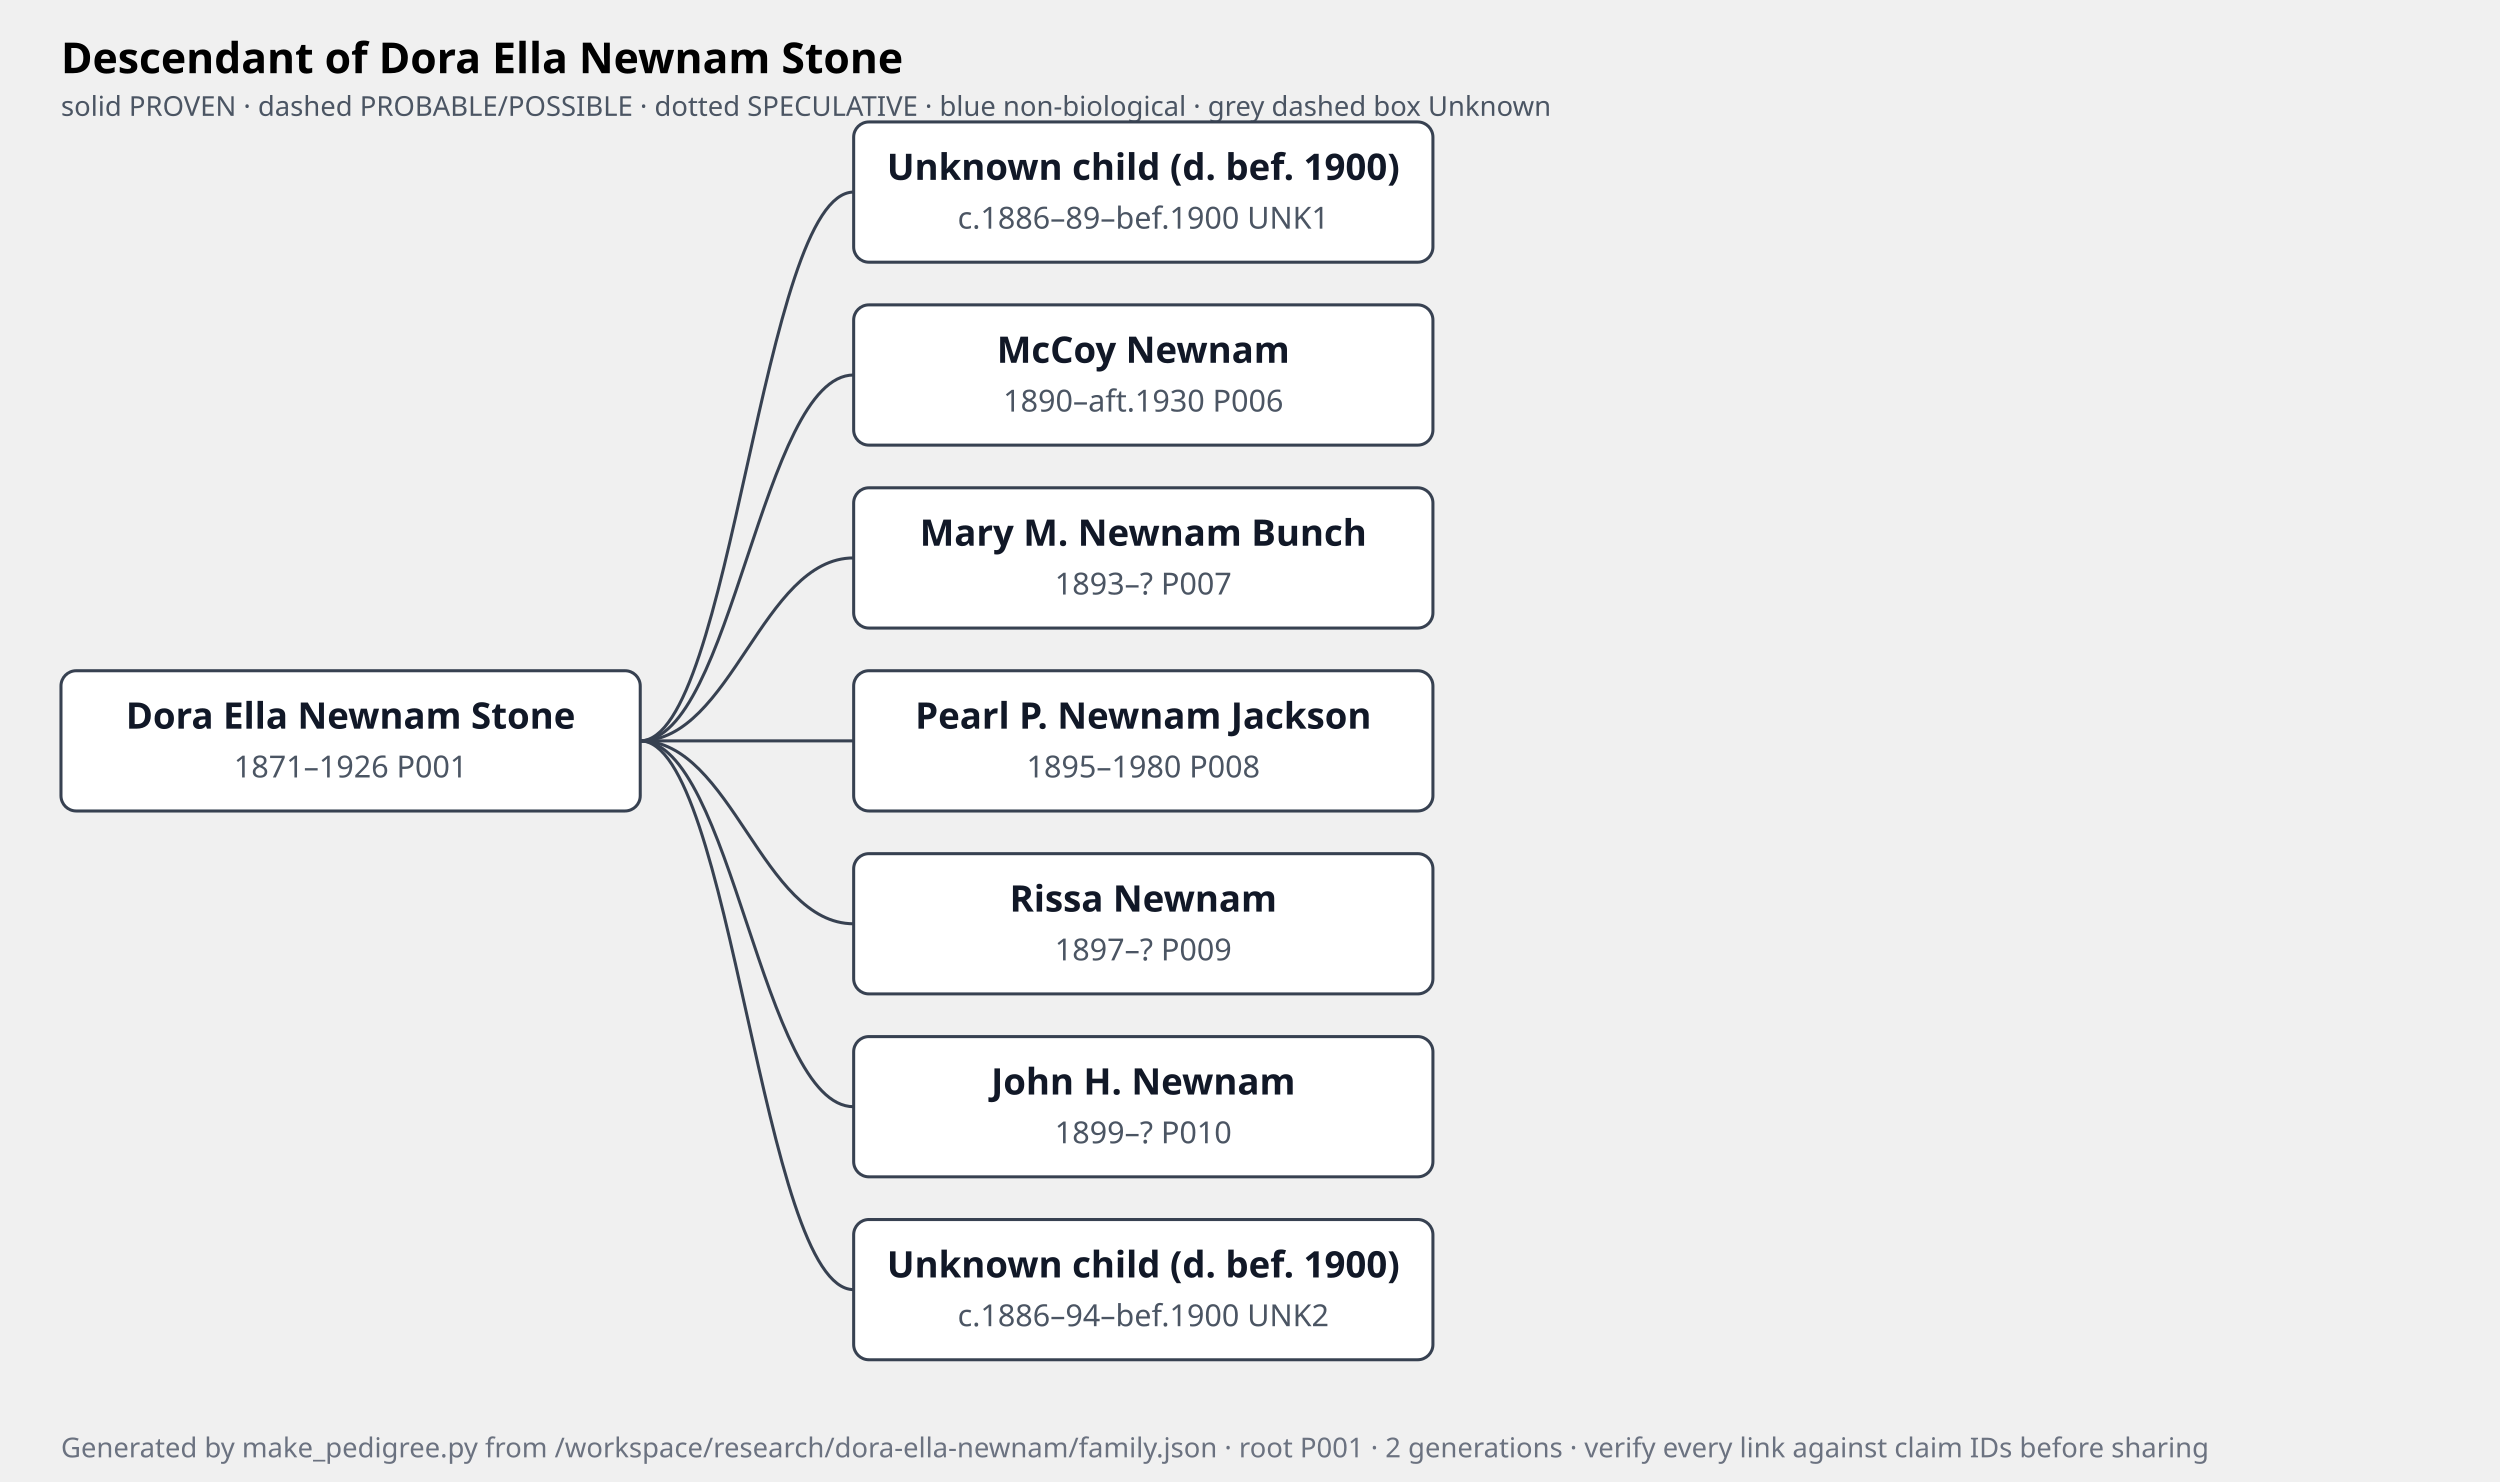
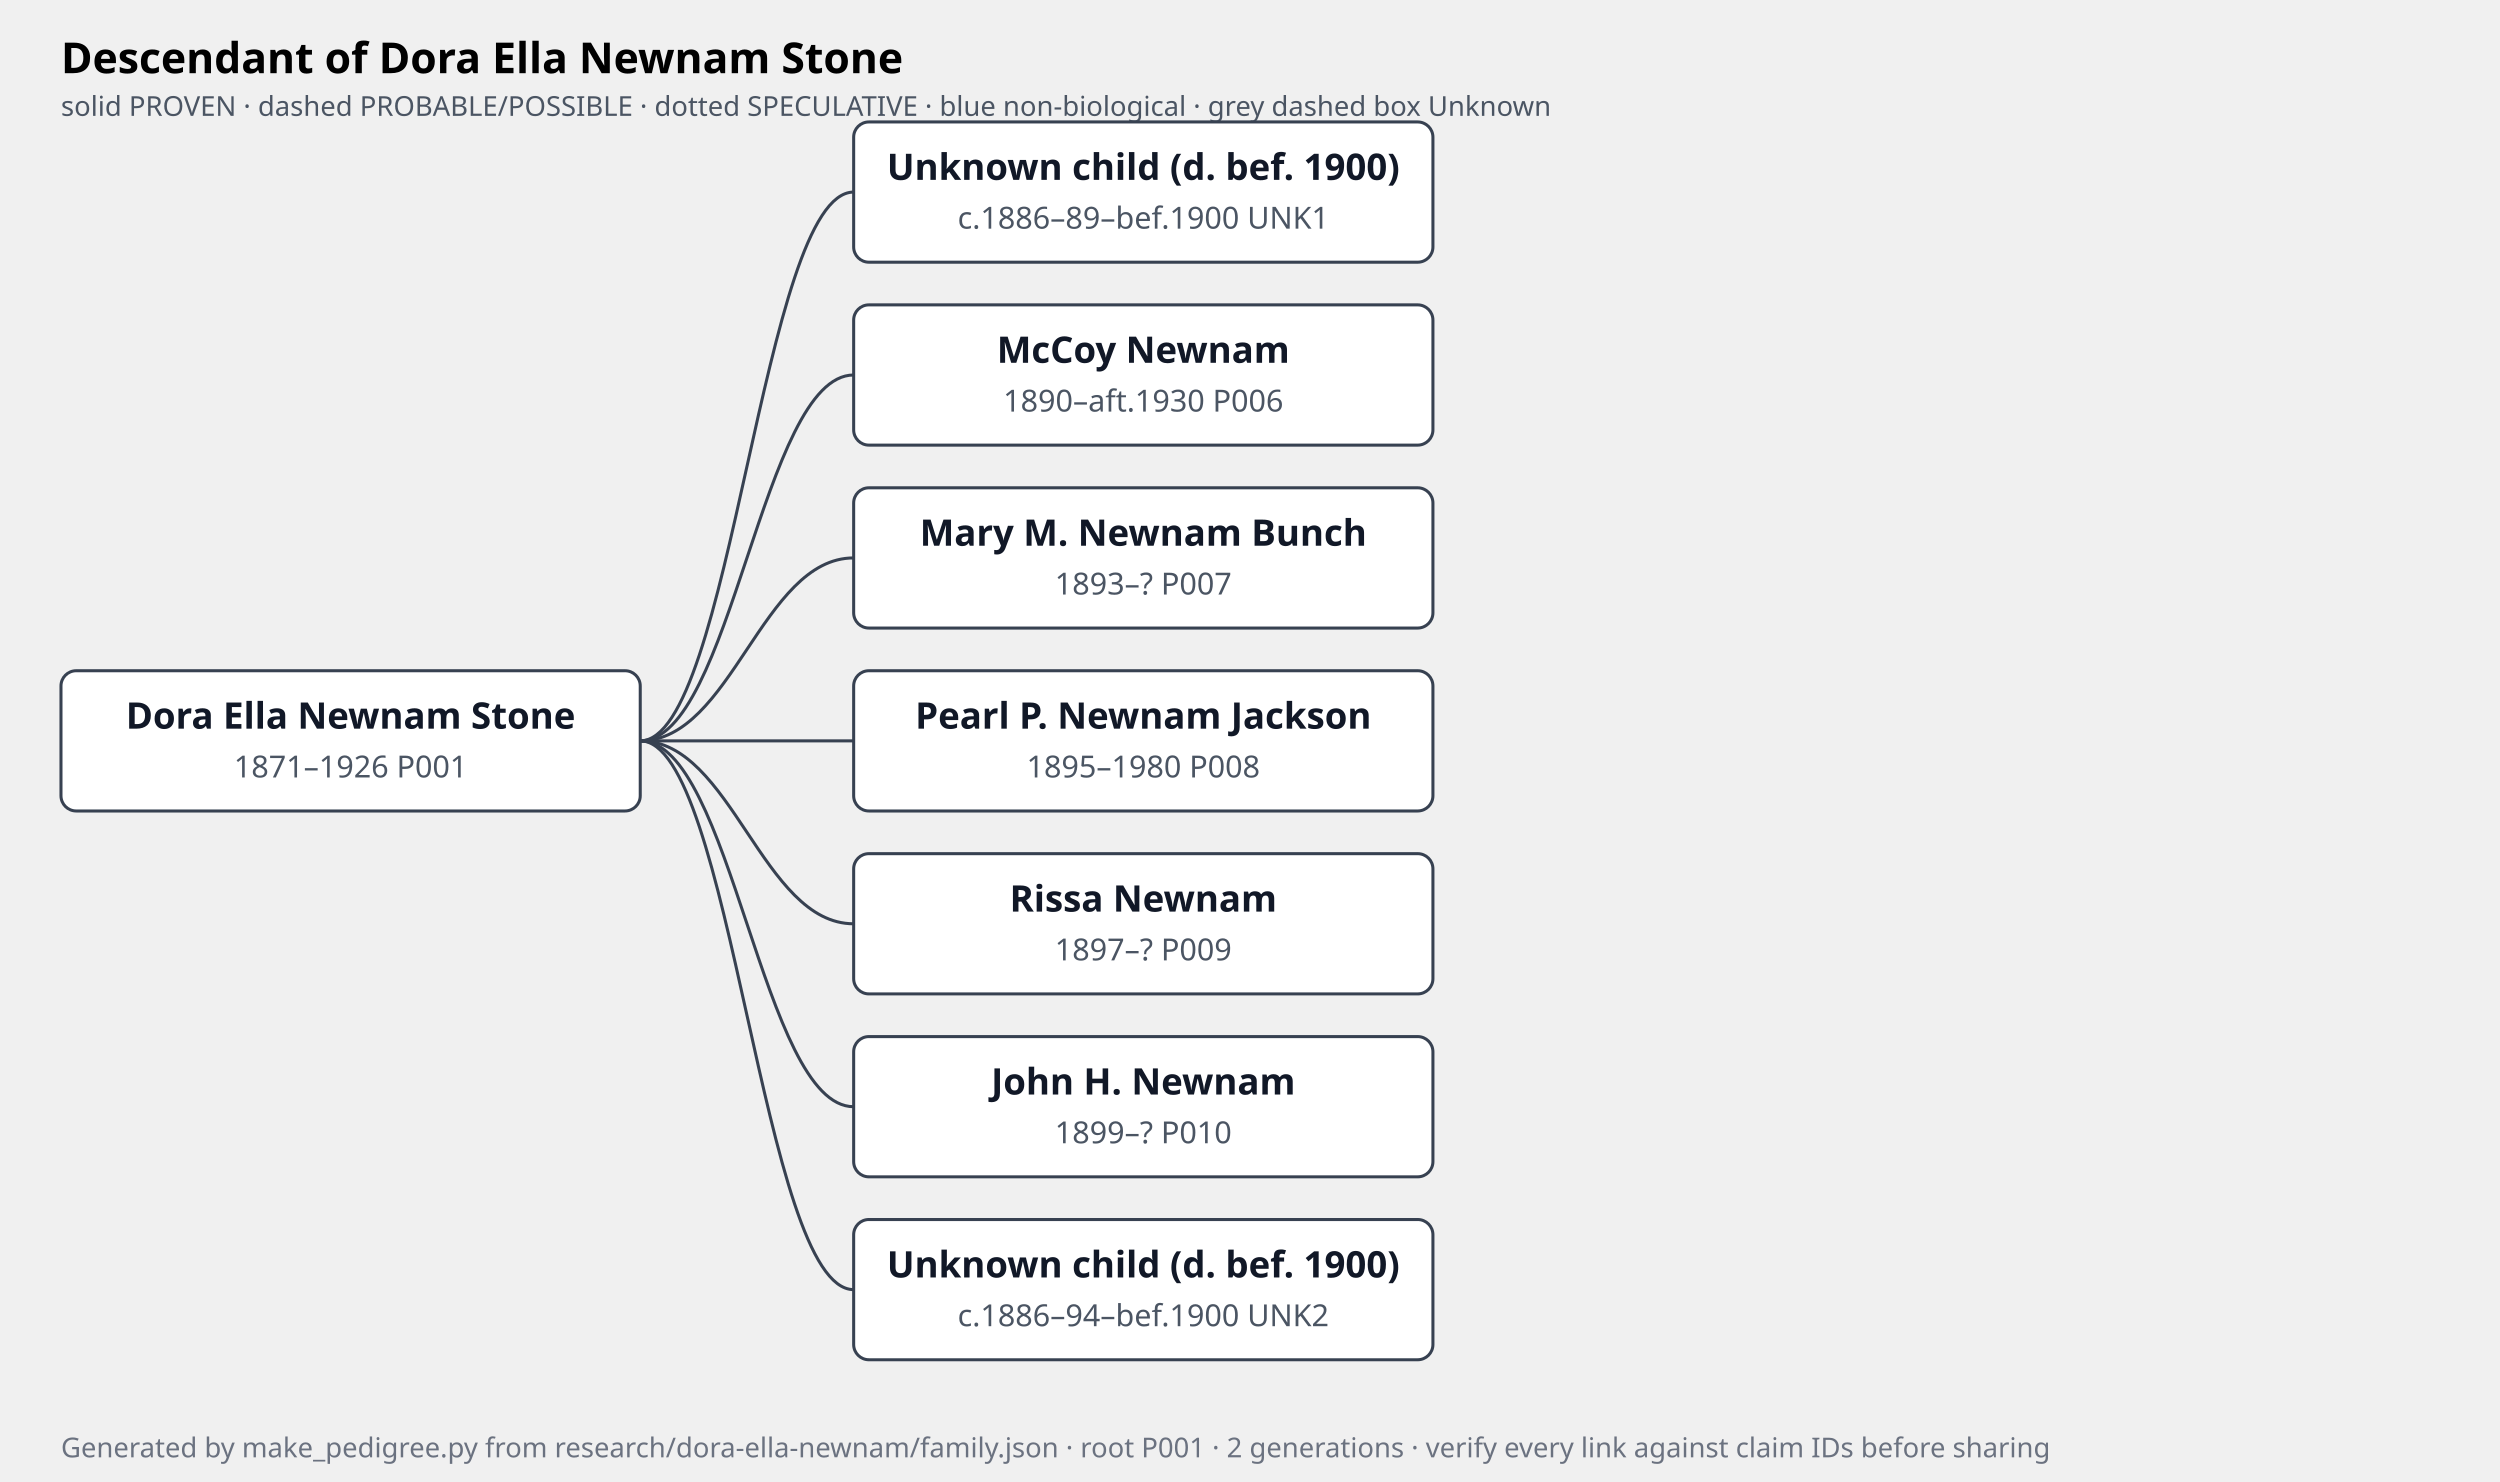
<svg xmlns="http://www.w3.org/2000/svg" width="820" height="486" viewBox="0 0 820 486">
  <text x="20" y="24" font-family="sans-serif" font-size="14" font-weight="700">Descendant of Dora Ella Newnam Stone</text>
  <text x="20" y="38" font-family="sans-serif" font-size="9" fill="#4b5563">solid PROVEN · dashed PROBABLE/POSSIBLE · dotted SPECULATIVE · blue non-biological · grey dashed box Unknown</text>
  <path d="M210,243.0 C240,243.0 250,63.0 280,63.0" fill="none" stroke="#374151" />
  <path d="M210,243.0 C240,243.0 250,123.0 280,123.0" fill="none" stroke="#374151" />
  <path d="M210,243.0 C240,243.0 250,183.0 280,183.0" fill="none" stroke="#374151" />
  <path d="M210,243.0 C240,243.0 250,243.0 280,243.0" fill="none" stroke="#374151" />
  <path d="M210,243.0 C240,243.0 250,303.0 280,303.0" fill="none" stroke="#374151" />
  <path d="M210,243.0 C240,243.0 250,363.0 280,363.0" fill="none" stroke="#374151" />
  <path d="M210,243.0 C240,243.0 250,423.0 280,423.0" fill="none" stroke="#374151" />
  <g>
    <rect x="20" y="220.0" width="190" height="46" rx="5" fill="white" stroke="#374151" />
    <text x="115.0" y="239.0" text-anchor="middle" font-family="sans-serif" font-size="12" font-weight="600" fill="#111827">Dora Ella Newnam Stone</text>
    <text x="115.0" y="255.0" text-anchor="middle" font-family="sans-serif" font-size="10" fill="#4b5563">1871–1926  P001</text>
  </g>
  <g>
    <rect x="280" y="40" width="190" height="46" rx="5" fill="white" stroke="#374151" />
    <text x="375.0" y="59" text-anchor="middle" font-family="sans-serif" font-size="12" font-weight="600" fill="#111827">Unknown child (d. bef. 1900)</text>
    <text x="375.0" y="75" text-anchor="middle" font-family="sans-serif" font-size="10" fill="#4b5563">c.1886–89–bef.1900  UNK1</text>
  </g>
  <g>
    <rect x="280" y="100" width="190" height="46" rx="5" fill="white" stroke="#374151" />
    <text x="375.0" y="119" text-anchor="middle" font-family="sans-serif" font-size="12" font-weight="600" fill="#111827">McCoy Newnam</text>
    <text x="375.0" y="135" text-anchor="middle" font-family="sans-serif" font-size="10" fill="#4b5563">1890–aft.1930  P006</text>
  </g>
  <g>
    <rect x="280" y="160" width="190" height="46" rx="5" fill="white" stroke="#374151" />
    <text x="375.0" y="179" text-anchor="middle" font-family="sans-serif" font-size="12" font-weight="600" fill="#111827">Mary M. Newnam Bunch</text>
    <text x="375.0" y="195" text-anchor="middle" font-family="sans-serif" font-size="10" fill="#4b5563">1893–?  P007</text>
  </g>
  <g>
    <rect x="280" y="220" width="190" height="46" rx="5" fill="white" stroke="#374151" />
    <text x="375.0" y="239" text-anchor="middle" font-family="sans-serif" font-size="12" font-weight="600" fill="#111827">Pearl P. Newnam Jackson</text>
    <text x="375.0" y="255" text-anchor="middle" font-family="sans-serif" font-size="10" fill="#4b5563">1895–1980  P008</text>
  </g>
  <g>
    <rect x="280" y="280" width="190" height="46" rx="5" fill="white" stroke="#374151" />
    <text x="375.0" y="299" text-anchor="middle" font-family="sans-serif" font-size="12" font-weight="600" fill="#111827">Rissa Newnam</text>
    <text x="375.0" y="315" text-anchor="middle" font-family="sans-serif" font-size="10" fill="#4b5563">1897–?  P009</text>
  </g>
  <g>
    <rect x="280" y="340" width="190" height="46" rx="5" fill="white" stroke="#374151" />
    <text x="375.0" y="359" text-anchor="middle" font-family="sans-serif" font-size="12" font-weight="600" fill="#111827">John H. Newnam</text>
    <text x="375.0" y="375" text-anchor="middle" font-family="sans-serif" font-size="10" fill="#4b5563">1899–?  P010</text>
  </g>
  <g>
    <rect x="280" y="400" width="190" height="46" rx="5" fill="white" stroke="#374151" />
    <text x="375.0" y="419" text-anchor="middle" font-family="sans-serif" font-size="12" font-weight="600" fill="#111827">Unknown child (d. bef. 1900)</text>
    <text x="375.0" y="435" text-anchor="middle" font-family="sans-serif" font-size="10" fill="#4b5563">c.1886–94–bef.1900  UNK2</text>
  </g>
-   <text x="20" y="478" font-family="sans-serif" font-size="9" fill="#6b7280">Generated by make_pedigree.py from /workspace/research/dora-ella-newnam/family.json · root P001 · 2 generations · verify every link against claim IDs before sharing</text>
+   <text x="20" y="478" font-family="sans-serif" font-size="9" fill="#6b7280">Generated by make_pedigree.py from research/dora-ella-newnam/family.json · root P001 · 2 generations · verify every link against claim IDs before sharing</text>
</svg>
